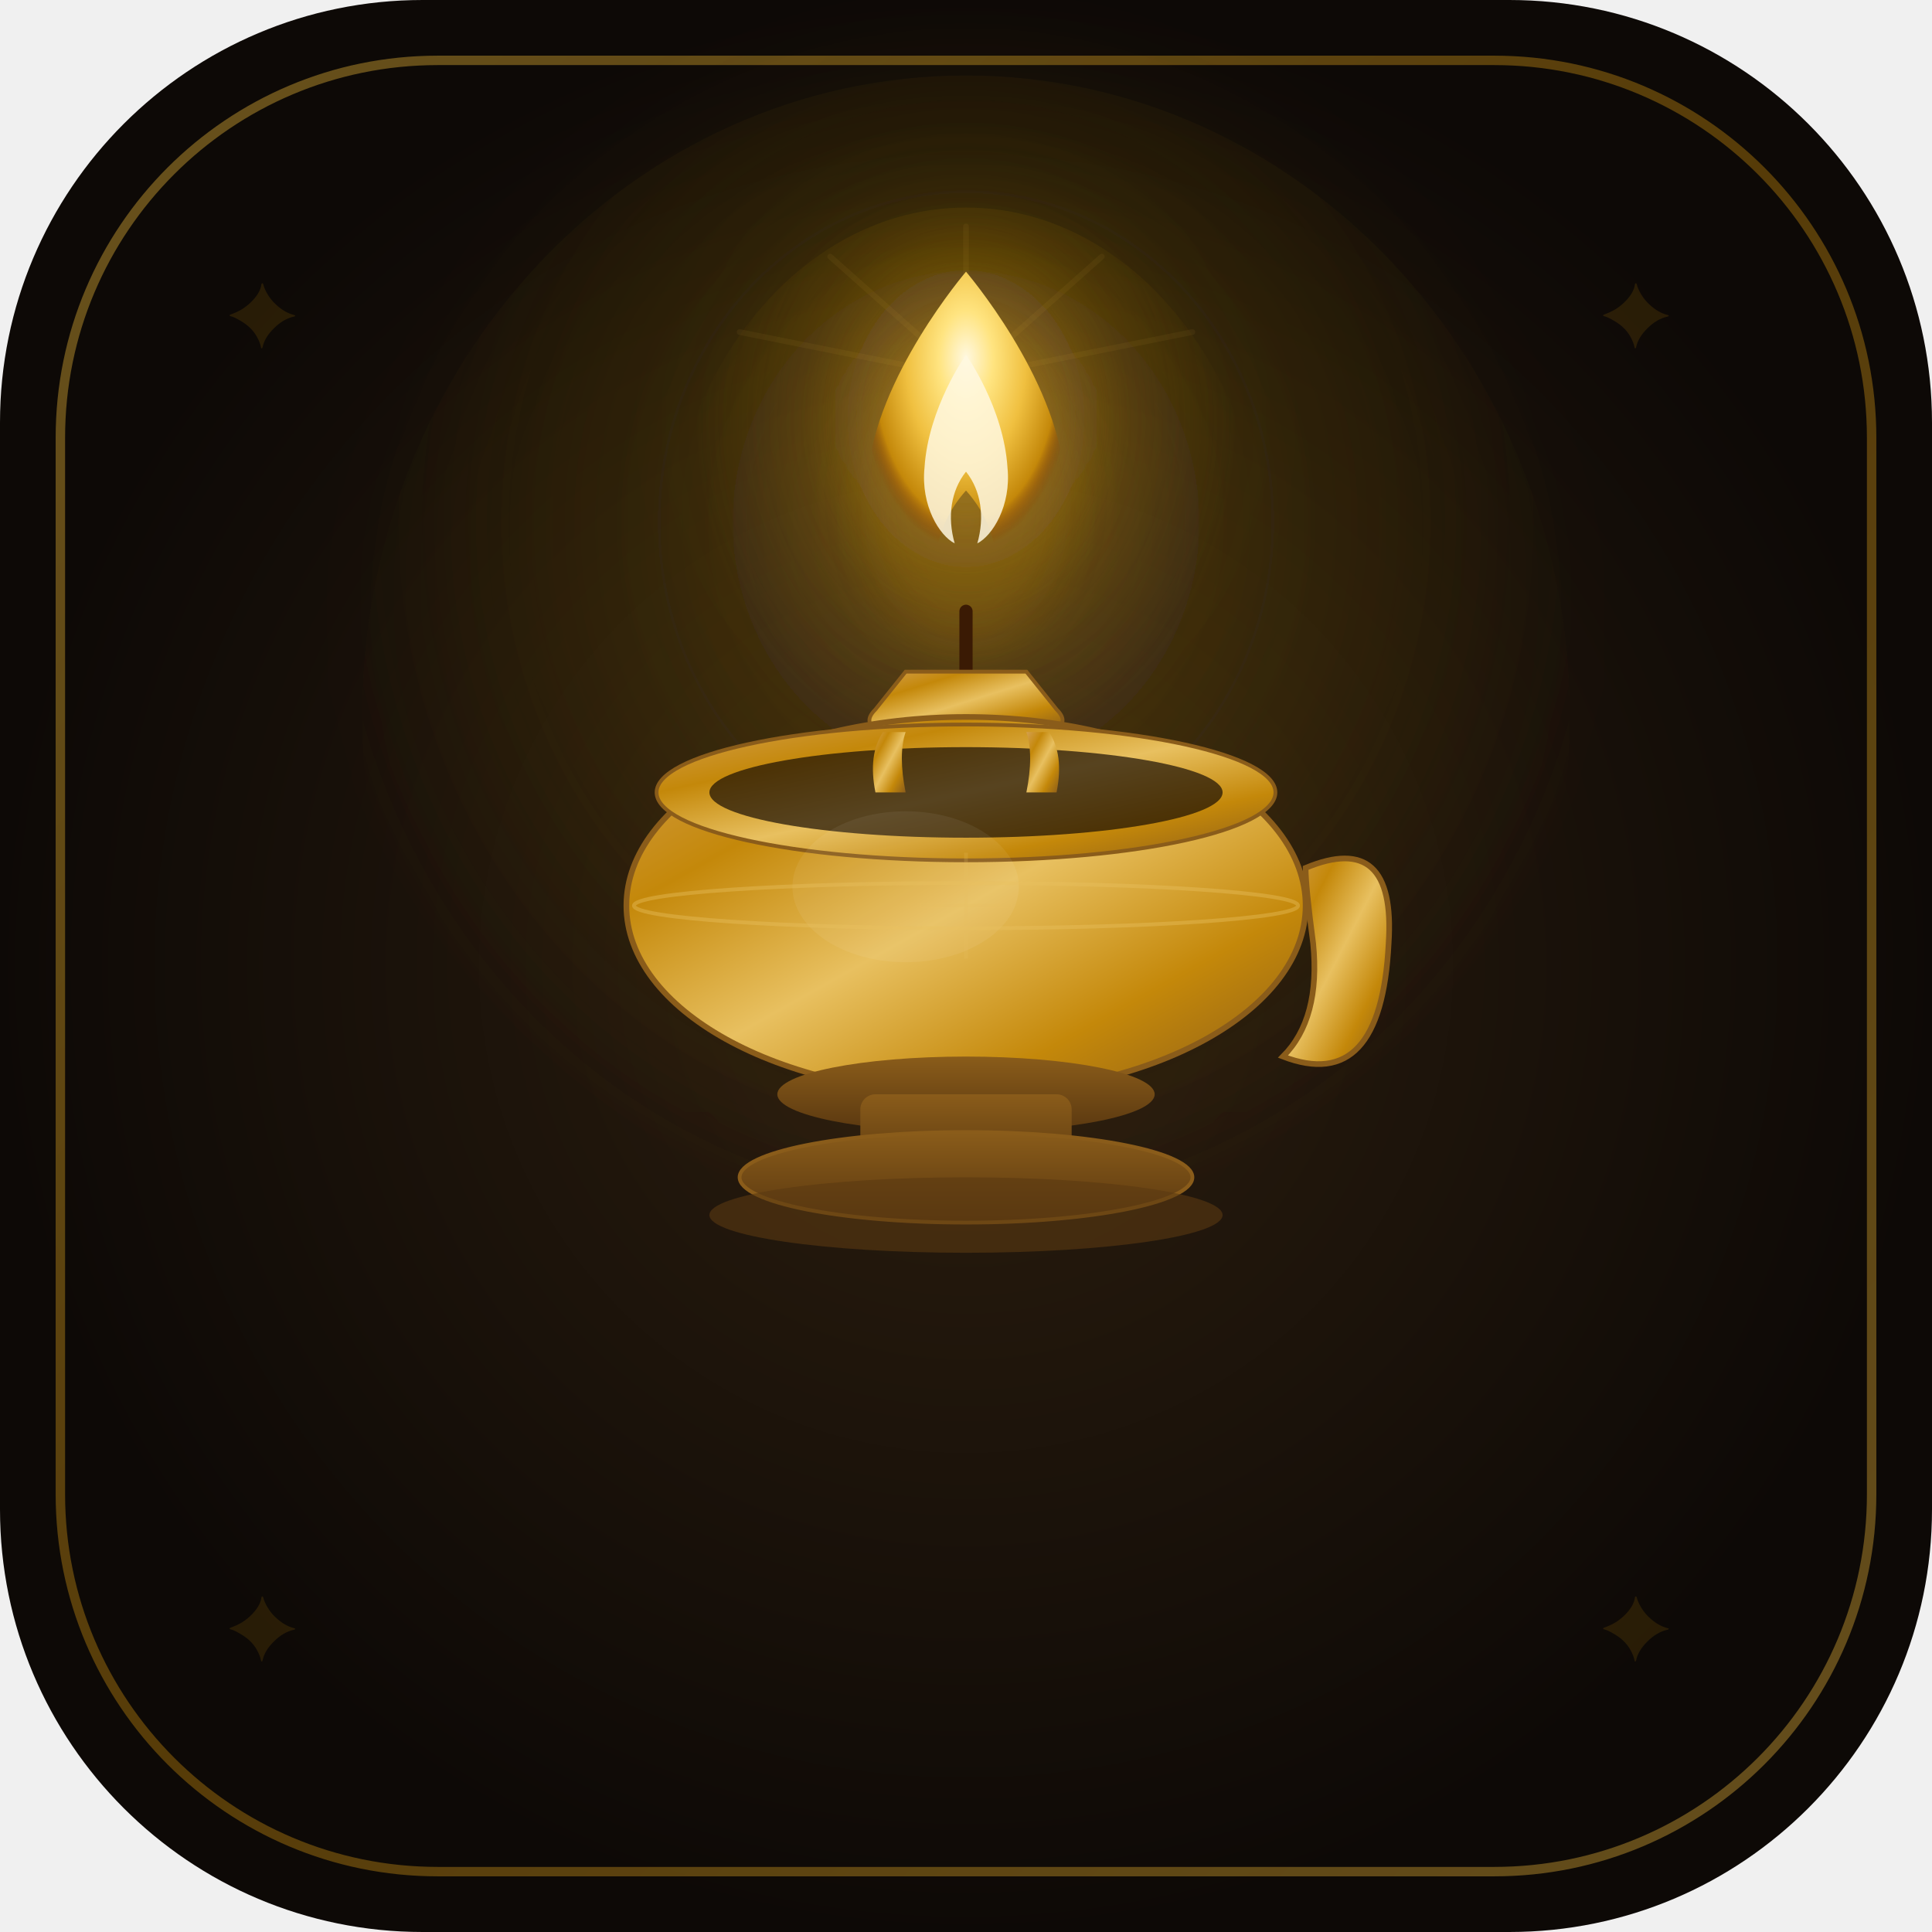
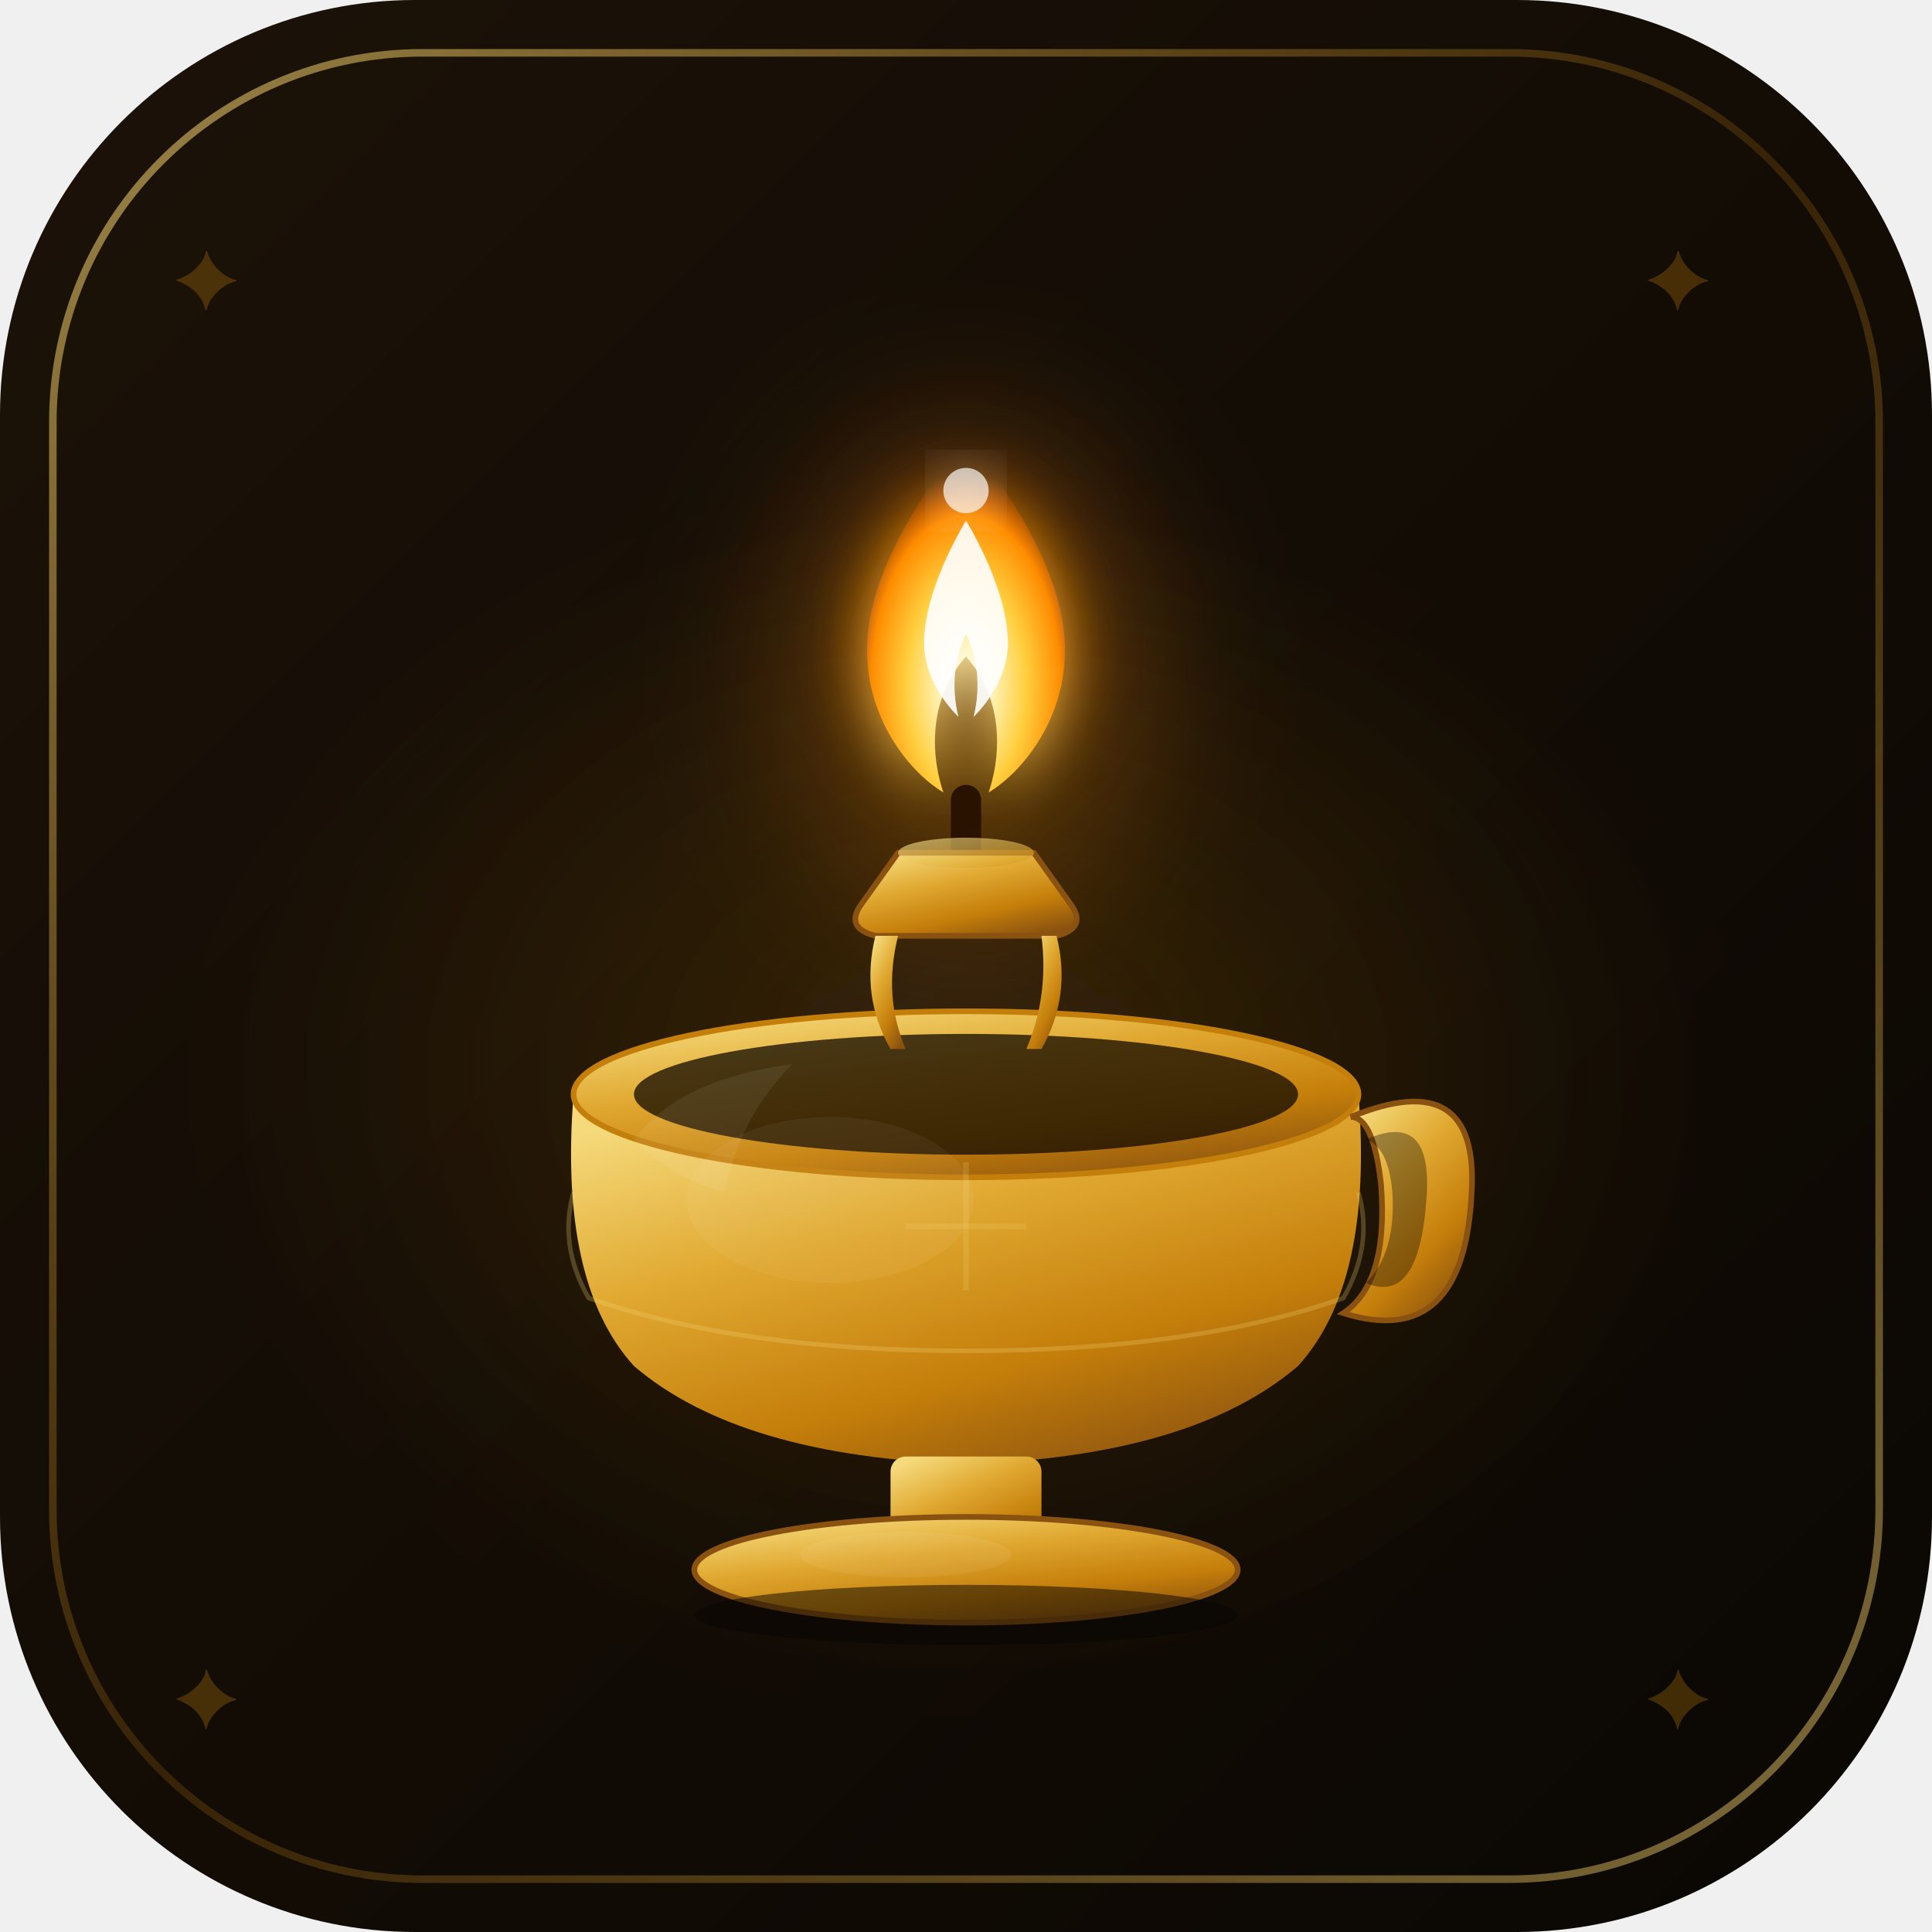
<svg xmlns="http://www.w3.org/2000/svg" viewBox="0 0 512 512">
  <defs>
-     <radialGradient id="bg" cx="50%" cy="50%" r="50%">
-       <stop offset="0%" stop-color="#2c1e0f" />
-       <stop offset="100%" stop-color="#0d0906" />
+     <linearGradient id="bg" x1="0%" y1="0%" x2="100%" y2="100%">
+       <stop offset="0%" stop-color="#1C1208" />
+       <stop offset="100%" stop-color="#0A0703" />
+     </linearGradient>
+     <linearGradient id="gold" x1="20%" y1="0%" x2="80%" y2="100%">
+       <stop offset="0%" stop-color="#F5D97A" />
+       <stop offset="35%" stop-color="#E0A830" />
+       <stop offset="70%" stop-color="#C47E0A" />
+       <stop offset="100%" stop-color="#8A5210" />
+     </linearGradient>
+     <linearGradient id="gold-hi" x1="0%" y1="0%" x2="100%" y2="100%">
+       <stop offset="0%" stop-color="#FFF0A0" />
+       <stop offset="100%" stop-color="#D4920A" />
+     </linearGradient>
+     <radialGradient id="flame-core" cx="50%" cy="70%" r="60%">
+       <stop offset="0%" stop-color="#FFFFFF" />
+       <stop offset="20%" stop-color="#FFF5C0" />
+       <stop offset="50%" stop-color="#FFD040" />
+       <stop offset="80%" stop-color="#FF8C00" />
+       <stop offset="100%" stop-color="#CC4400" stop-opacity="0" />
    </radialGradient>
-     <radialGradient id="flame" cx="50%" cy="25%" r="55%">
-       <stop offset="0%" stop-color="#fff8e0" />
-       <stop offset="25%" stop-color="#ffe480" />
-       <stop offset="55%" stop-color="#f0c040" />
-       <stop offset="85%" stop-color="#c4880a" />
-       <stop offset="100%" stop-color="#8a3800" stop-opacity="0" />
+     <radialGradient id="flame-glow" cx="50%" cy="60%" r="50%">
+       <stop offset="0%" stop-color="#FFB830" stop-opacity="0.5" />
+       <stop offset="100%" stop-color="#FF6000" stop-opacity="0" />
    </radialGradient>
-     <radialGradient id="glow" cx="50%" cy="28%" r="45%">
-       <stop offset="0%" stop-color="#f0c040" stop-opacity="0.4" />
-       <stop offset="60%" stop-color="#c4880a" stop-opacity="0.1" />
-       <stop offset="100%" stop-color="#c4880a" stop-opacity="0" />
+     <radialGradient id="ambient" cx="50%" cy="42%" r="50%">
+       <stop offset="0%" stop-color="#E09020" stop-opacity="0.18" />
+       <stop offset="100%" stop-color="#E09020" stop-opacity="0" />
    </radialGradient>
-     <radialGradient id="glow-outer" cx="50%" cy="35%" r="55%">
-       <stop offset="0%" stop-color="#f0c040" stop-opacity="0.12" />
-       <stop offset="100%" stop-color="#c4880a" stop-opacity="0" />
-     </radialGradient>
-     <linearGradient id="lamp-body" x1="0%" y1="0%" x2="100%" y2="100%">
-       <stop offset="0%" stop-color="#d4a050" />
-       <stop offset="25%" stop-color="#c4880a" />
-       <stop offset="50%" stop-color="#e8c060" />
-       <stop offset="75%" stop-color="#c4880a" />
-       <stop offset="100%" stop-color="#8a5c1a" />
+     <linearGradient id="ring" x1="0%" y1="0%" x2="100%" y2="100%">
+       <stop offset="0%" stop-color="#F5D97A" stop-opacity="0.6" />
+       <stop offset="50%" stop-color="#C47E0A" stop-opacity="0.2" />
+       <stop offset="100%" stop-color="#F5D97A" stop-opacity="0.5" />
    </linearGradient>
-     <linearGradient id="lamp-dark" x1="0%" y1="0%" x2="0%" y2="100%">
-       <stop offset="0%" stop-color="#8a5c1a" />
-       <stop offset="100%" stop-color="#5a3810" />
-     </linearGradient>
-     <linearGradient id="gold-ring" x1="0%" y1="0%" x2="100%" y2="100%">
-       <stop offset="0%" stop-color="#f0c040" />
-       <stop offset="50%" stop-color="#c4880a" />
-       <stop offset="100%" stop-color="#e8b840" />
-     </linearGradient>
-     <filter id="blur-glow" x="-50%" y="-50%" width="200%" height="200%">
-       <feGaussianBlur stdDeviation="16" result="blur" />
-       <feComposite in="SourceGraphic" in2="blur" operator="over" />
+     <filter id="glow" x="-40%" y="-40%" width="180%" height="180%">
+       <feGaussianBlur stdDeviation="10" result="blur" />
+       <feMerge>
+         <feMergeNode in="blur" />
+         <feMergeNode in="SourceGraphic" />
+       </feMerge>
    </filter>
-     <filter id="soft-glow" x="-30%" y="-30%" width="160%" height="160%">
-       <feGaussianBlur stdDeviation="6" />
+     <filter id="glow-soft" x="-60%" y="-60%" width="220%" height="220%">
+       <feGaussianBlur stdDeviation="18" />
+     </filter>
+     <filter id="glow-flame" x="-80%" y="-80%" width="260%" height="260%">
+       <feGaussianBlur stdDeviation="8" result="blur" />
+       <feMerge>
+         <feMergeNode in="blur" />
+         <feMergeNode in="SourceGraphic" />
+       </feMerge>
    </filter>
  </defs>
-   <rect width="512" height="512" rx="112" fill="url(#bg)" />
-   <rect x="16" y="16" width="480" height="480" rx="100" fill="none" stroke="url(#gold-ring)" stroke-width="2.5" opacity="0.4" />
-   <ellipse cx="256" cy="190" rx="160" ry="170" fill="url(#glow-outer)" filter="url(#blur-glow)" />
-   <ellipse cx="256" cy="155" rx="80" ry="100" fill="url(#glow)" filter="url(#blur-glow)" />
-   <g opacity="0.06" stroke="#f0c040" stroke-width="1.5" stroke-linecap="round">
-     <line x1="256" y1="100" x2="256" y2="60" />
-     <line x1="256" y1="100" x2="220" y2="68" />
-     <line x1="256" y1="100" x2="292" y2="68" />
-     <line x1="256" y1="100" x2="196" y2="88" />
-     <line x1="256" y1="100" x2="316" y2="88" />
-   </g>
-   <ellipse cx="256" cy="130" rx="28" ry="42" fill="#c4880a" opacity="0.15" filter="url(#soft-glow)" />
-   <path d="M256 72 C256 72 232 100 230 126 C228 148 240 160 250 164 C246 153 247 140 256 130 C265 140 266 153 262 164 C272 160 284 148 282 126 C280 100 256 72 256 72Z" fill="url(#flame)" />
-   <path d="M256 94 C256 94 246 108 245 124 C244 134 249 142 253 144 C251 137 252 130 256 125 C260 130 261 137 259 144 C263 142 268 134 267 124 C266 108 256 94 256 94Z" fill="#fff8e0" opacity="0.85" />
-   <line x1="256" y1="162" x2="256" y2="178" stroke="#3a1a04" stroke-width="3.5" stroke-linecap="round" />
-   <path d="M240 178 L232 188 Q228 192 234 194 L278 194 Q284 192 280 188 L272 178 Z" fill="url(#lamp-body)" stroke="#8a5c1a" stroke-width="1" />
-   <ellipse cx="256" cy="240" rx="90" ry="50" fill="url(#lamp-body)" stroke="#8a5c1a" stroke-width="1.5" />
-   <ellipse cx="256" cy="210" rx="82" ry="18" fill="url(#lamp-body)" stroke="#8a5c1a" stroke-width="1" />
-   <ellipse cx="256" cy="210" rx="68" ry="12" fill="#1a0e04" opacity="0.7" />
-   <path d="M234 194 Q230 200 232 210 L240 210 Q238 200 240 194 Z" fill="url(#lamp-body)" />
-   <path d="M278 194 Q282 200 280 210 L272 210 Q274 200 272 194 Z" fill="url(#lamp-body)" />
-   <path d="M346 230 Q370 220 368 250 Q366 290 340 280 Q350 270 348 250 Q346 235 346 230Z" fill="url(#lamp-body)" stroke="#8a5c1a" stroke-width="1.5" />
-   <ellipse cx="240" cy="235" rx="30" ry="20" fill="white" opacity="0.06" />
-   <ellipse cx="256" cy="240" rx="88" ry="6" fill="none" stroke="#e8c060" stroke-width="1" opacity="0.4" />
-   <ellipse cx="256" cy="290" rx="50" ry="10" fill="url(#lamp-dark)" />
-   <rect x="228" y="290" width="56" height="22" rx="4" fill="url(#lamp-dark)" />
-   <ellipse cx="256" cy="312" rx="60" ry="12" fill="url(#lamp-dark)" stroke="#8a5c1a" stroke-width="1" />
-   <ellipse cx="256" cy="322" rx="68" ry="10" fill="#5a3810" opacity="0.6" />
-   <line x1="256" y1="226" x2="256" y2="254" stroke="#e8c060" stroke-width="1" opacity="0.2" />
-   <line x1="244" y1="240" x2="268" y2="240" stroke="#e8c060" stroke-width="1" opacity="0.2" />
-   <text x="60" y="92" font-size="24" opacity="0.15" fill="#c4880a" font-family="serif">✦</text>
-   <text x="424" y="92" font-size="24" opacity="0.15" fill="#c4880a" font-family="serif">✦</text>
-   <text x="60" y="440" font-size="24" opacity="0.15" fill="#c4880a" font-family="serif">✦</text>
-   <text x="424" y="440" font-size="24" opacity="0.15" fill="#c4880a" font-family="serif">✦</text>
+   <rect width="512" height="512" rx="110" fill="url(#bg)" />
+   <rect x="14" y="14" width="484" height="484" rx="98" fill="none" stroke="url(#ring)" stroke-width="2" />
+   <ellipse cx="256" cy="310" rx="200" ry="160" fill="url(#ambient)" filter="url(#glow-soft)" />
+   <ellipse cx="256" cy="178" rx="52" ry="68" fill="#FF9010" opacity="0.18" filter="url(#glow-soft)" />
+   <path d="M256 108     C256 108 228 138 226 166     C224 190 238 208 248 214     C244 200 245 184 256 172     C267 184 268 200 264 214     C274 208 288 190 286 166     C284 138 256 108 256 108Z" fill="url(#flame-glow)" filter="url(#glow-soft)" />
+   <path d="M256 116     C256 116 232 144 230 168     C228 188 240 204 250 210     C246 198 247 184 256 174     C265 184 266 198 262 210     C272 204 284 188 282 168     C280 144 256 116 256 116Z" fill="url(#flame-core)" filter="url(#glow-flame)" />
+   <path d="M256 138     C256 138 246 154 245 168     C244 178 250 186 254 190     C252 182 253 174 256 168     C259 174 260 182 258 190     C262 186 268 178 267 168     C266 154 256 138 256 138Z" fill="white" opacity="0.9" />
+   <rect x="252" y="208" width="8" height="20" rx="4" fill="#2A1200" />
+   <path d="M238 226 L228 240 Q224 246 232 248 L280 248 Q288 246 284 240 L274 226 Z" fill="url(#gold)" stroke="#8A5210" stroke-width="1.5" stroke-linejoin="round" />
+   <ellipse cx="256" cy="226" rx="18" ry="4" fill="url(#gold-hi)" opacity="0.6" />
+   <path d="M152 290 Q148 340 168 362 Q196 386 256 388 Q316 386 344 362 Q364 340 360 290 Z" fill="url(#gold)" />
+   <ellipse cx="256" cy="290" rx="104" ry="22" fill="url(#gold)" stroke="#C47E0A" stroke-width="1.5" />
+   <ellipse cx="256" cy="290" rx="88" ry="16" fill="#120900" opacity="0.75" />
+   <path d="M232 248 Q228 264 236 278 L240 278 Q234 264 238 248 Z" fill="url(#gold)" />
+   <path d="M280 248 Q284 264 276 278 L272 278 Q278 264 276 248 Z" fill="url(#gold)" />
+   <ellipse cx="220" cy="318" rx="38" ry="22" fill="white" opacity="0.05" />
+   <path d="M168 302 Q180 286 210 282 Q196 296 192 316 Q178 312 168 302Z" fill="white" opacity="0.07" />
+   <path d="M152 316 Q148 330 156 344 Q196 358 256 358 Q316 358 356 344 Q364 330 360 316" fill="none" stroke="#F5D97A" stroke-width="1.2" opacity="0.25" />
+   <path d="M358 296     Q392 282 390 316     Q388 358 356 348     Q368 340 366 314     Q364 296 358 296Z" fill="url(#gold)" stroke="#8A5210" stroke-width="1.5" />
+   <path d="M362 302 Q380 294 378 318 Q376 346 362 340 Q370 332 369 316 Q368 304 362 302Z" fill="#0A0703" opacity="0.35" />
+   <rect x="236" y="386" width="40" height="30" rx="4" fill="url(#gold)" />
+   <ellipse cx="256" cy="416" rx="72" ry="14" fill="url(#gold)" stroke="#8A5210" stroke-width="1.5" />
+   <ellipse cx="256" cy="428" rx="72" ry="8" fill="#060402" opacity="0.5" />
+   <ellipse cx="240" cy="412" rx="28" ry="6" fill="white" opacity="0.06" />
+   <line x1="256" y1="308" x2="256" y2="342" stroke="#F5D97A" stroke-width="1.5" opacity="0.18" />
+   <line x1="240" y1="325" x2="272" y2="325" stroke="#F5D97A" stroke-width="1.5" opacity="0.18" />
+   <text x="46" y="82" font-size="22" fill="#C47E0A" opacity="0.3" font-family="serif">✦</text>
+   <text x="436" y="82" font-size="22" fill="#C47E0A" opacity="0.3" font-family="serif">✦</text>
+   <text x="46" y="458" font-size="22" fill="#C47E0A" opacity="0.3" font-family="serif">✦</text>
+   <text x="436" y="458" font-size="22" fill="#C47E0A" opacity="0.3" font-family="serif">✦</text>
+   <circle cx="256" cy="130" r="6" fill="white" opacity="0.7" filter="url(#glow)" />
</svg>
